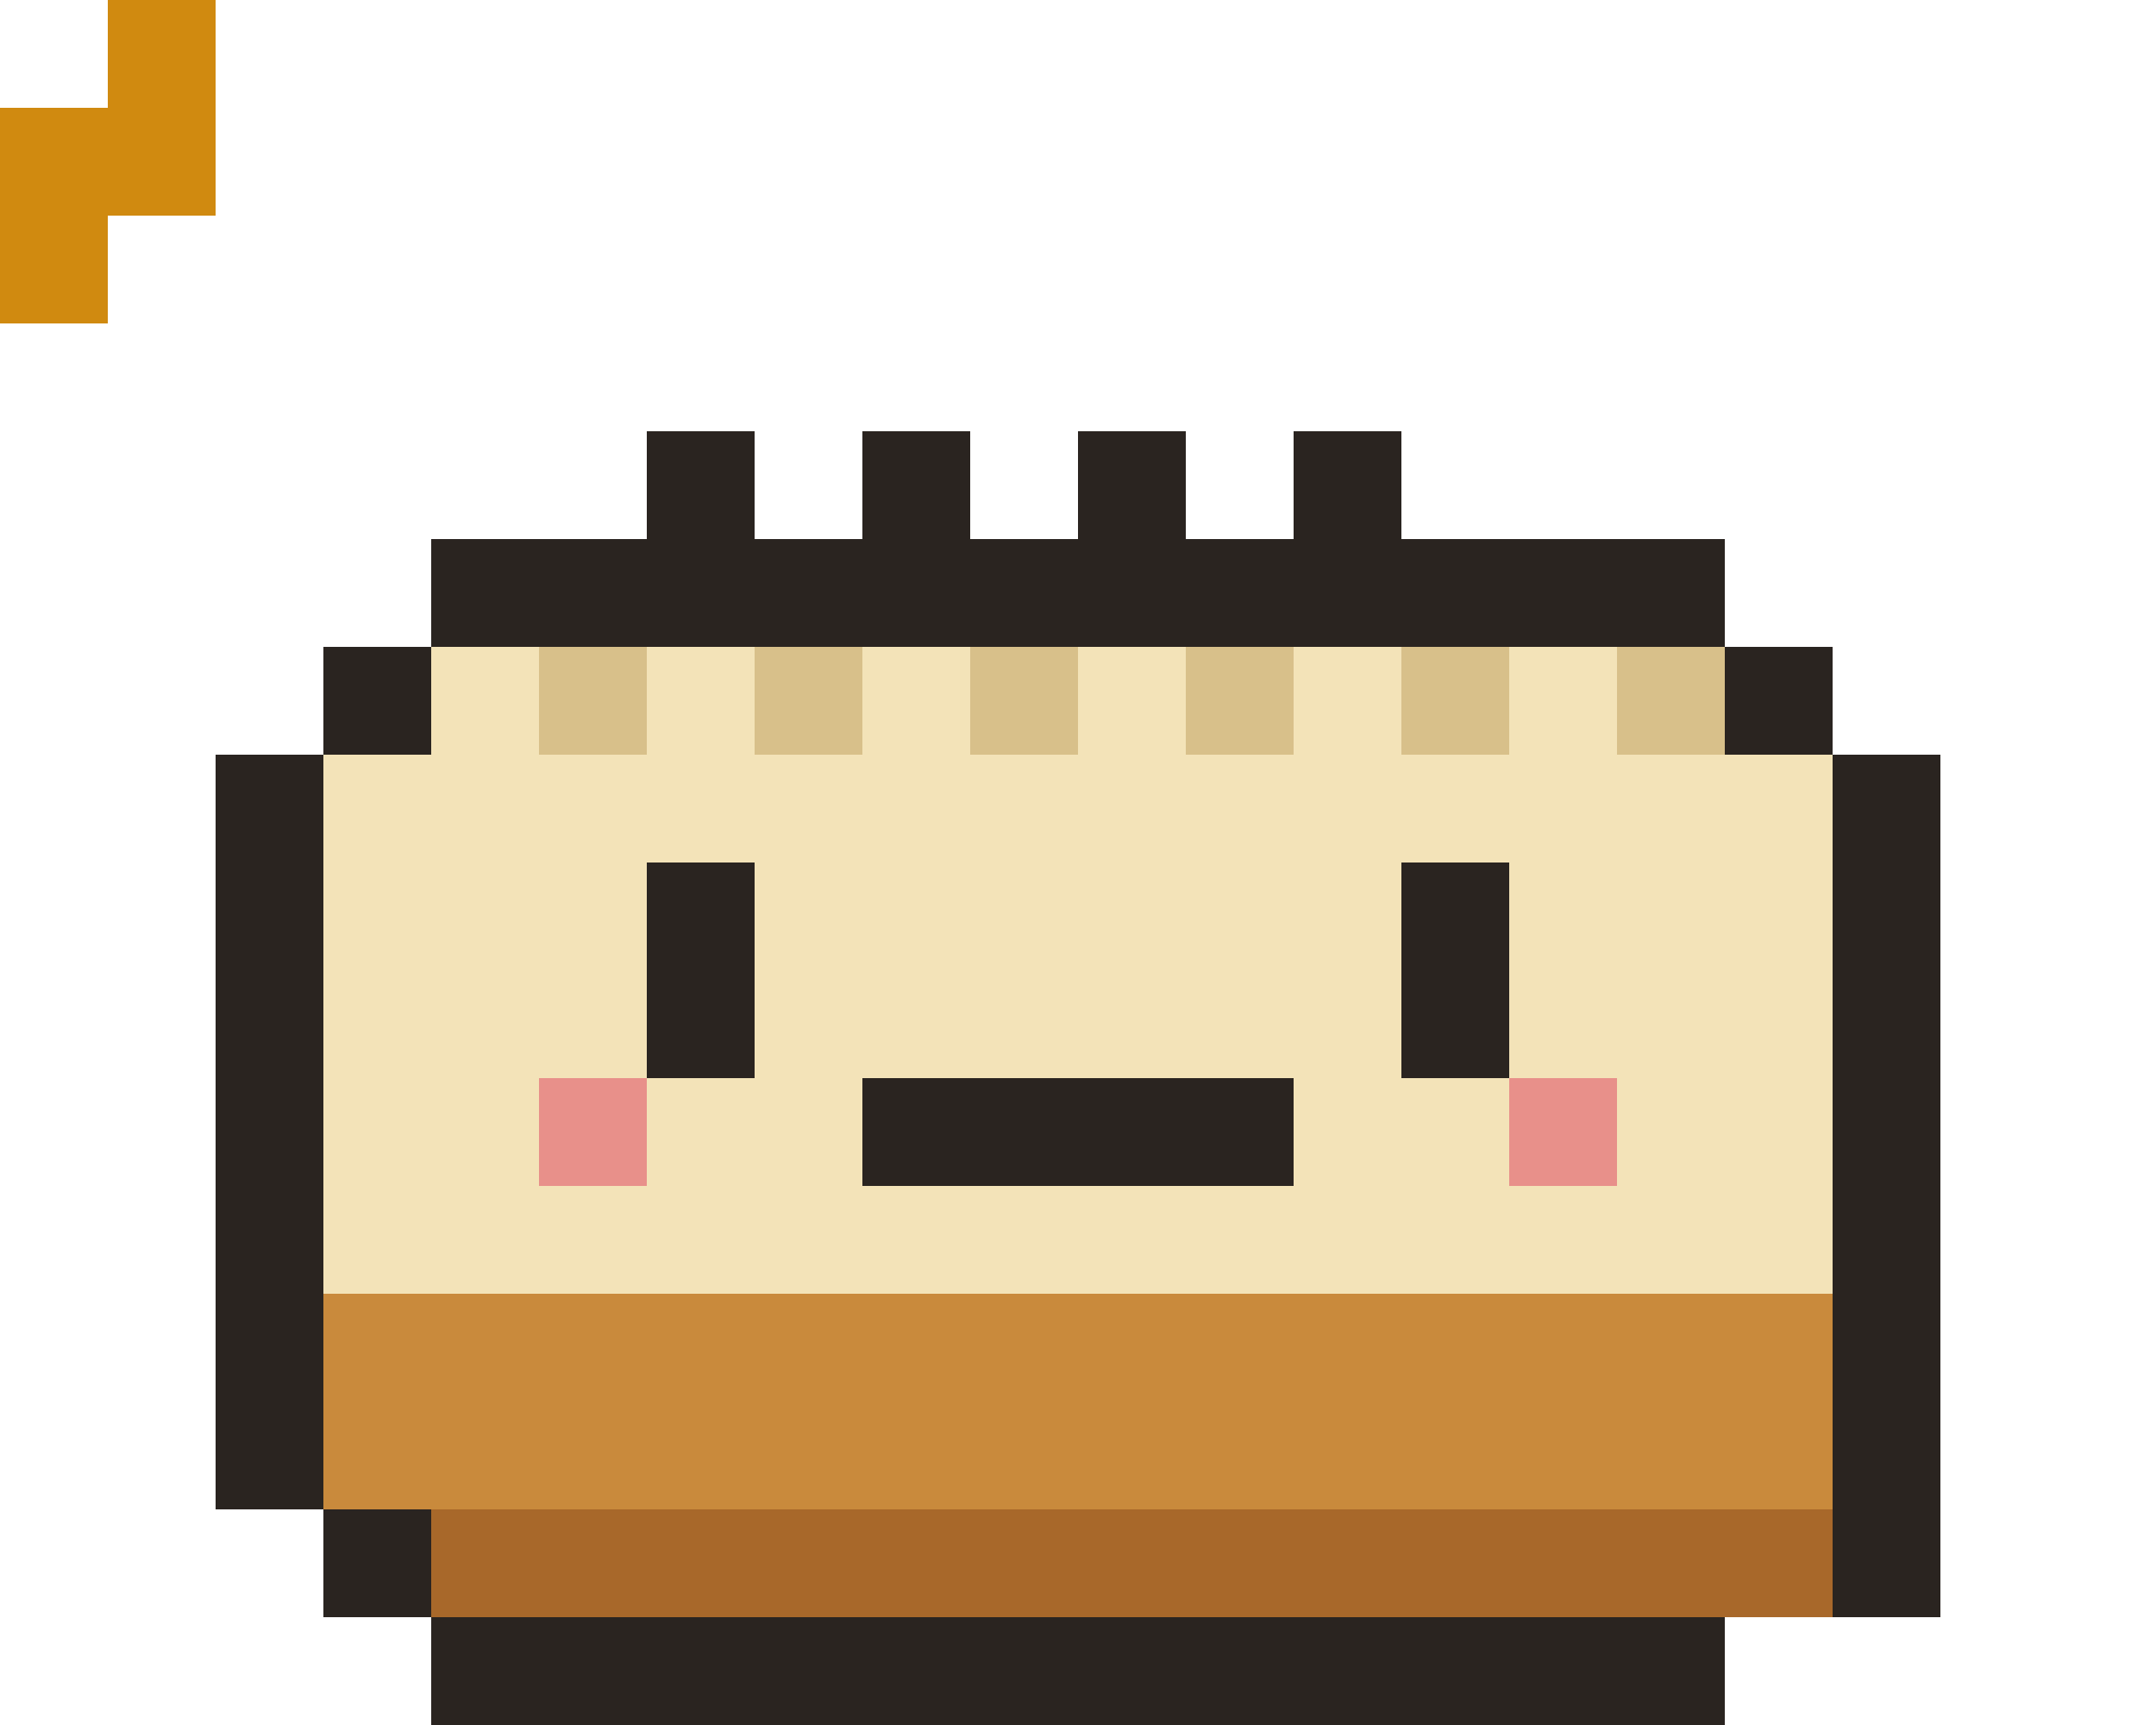
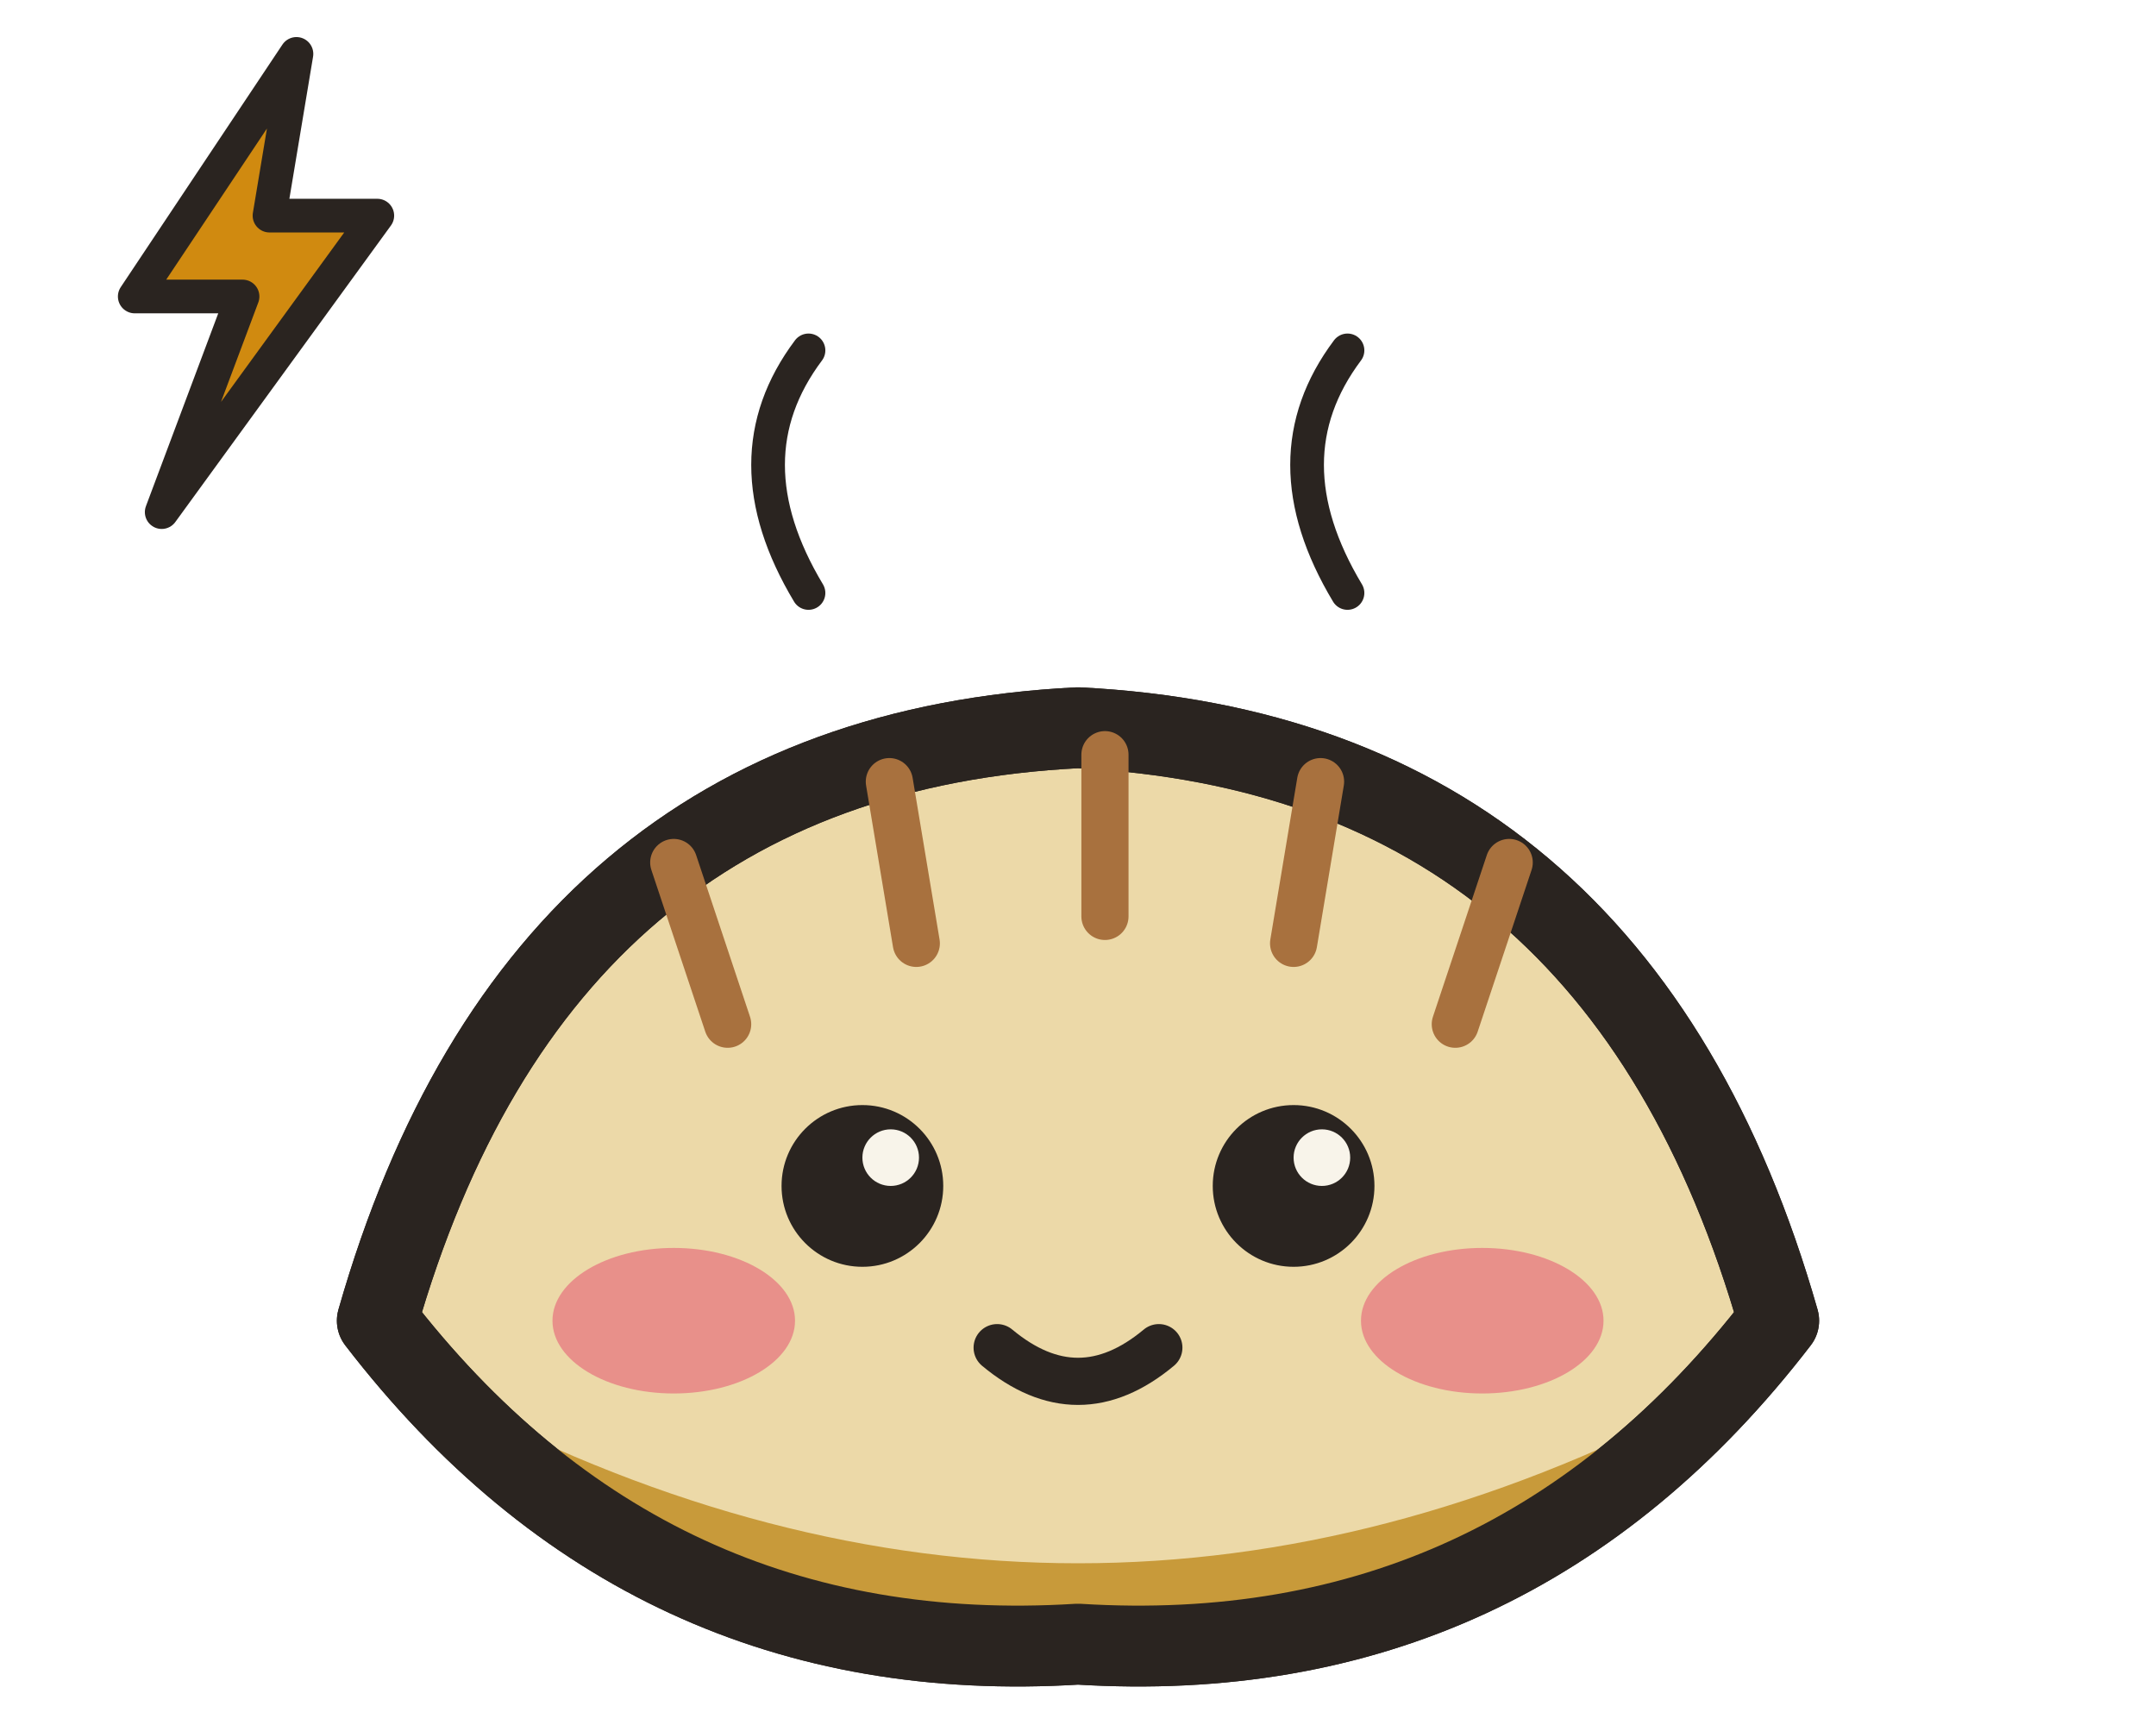
- <svg xmlns="http://www.w3.org/2000/svg" viewBox="0 0 20 16" width="160" height="128" shape-rendering="crispEdges">
-   <rect x="1" y="0" width="1" height="1" fill="#d08a10" />
-   <rect x="0" y="1" width="2" height="1" fill="#d08a10" />
-   <rect x="0" y="2" width="1" height="1" fill="#d08a10" />
-   <rect x="6" y="4" width="1" height="1" fill="#2a2420" />
-   <rect x="8" y="4" width="1" height="1" fill="#2a2420" />
-   <rect x="10" y="4" width="1" height="1" fill="#2a2420" />
-   <rect x="12" y="4" width="1" height="1" fill="#2a2420" />
-   <rect x="4" y="5" width="12" height="1" fill="#2a2420" />
-   <rect x="3" y="6" width="1" height="1" fill="#2a2420" />
-   <rect x="4" y="6" width="1" height="1" fill="#f3e3b8" />
-   <rect x="5" y="6" width="1" height="1" fill="#d8c08a" />
-   <rect x="6" y="6" width="1" height="1" fill="#f3e3b8" />
-   <rect x="7" y="6" width="1" height="1" fill="#d8c08a" />
-   <rect x="8" y="6" width="1" height="1" fill="#f3e3b8" />
-   <rect x="9" y="6" width="1" height="1" fill="#d8c08a" />
-   <rect x="10" y="6" width="1" height="1" fill="#f3e3b8" />
-   <rect x="11" y="6" width="1" height="1" fill="#d8c08a" />
-   <rect x="12" y="6" width="1" height="1" fill="#f3e3b8" />
-   <rect x="13" y="6" width="1" height="1" fill="#d8c08a" />
-   <rect x="14" y="6" width="1" height="1" fill="#f3e3b8" />
-   <rect x="15" y="6" width="1" height="1" fill="#d8c08a" />
-   <rect x="16" y="6" width="1" height="1" fill="#2a2420" />
-   <rect x="2" y="7" width="1" height="1" fill="#2a2420" />
-   <rect x="3" y="7" width="14" height="1" fill="#f3e3b8" />
-   <rect x="17" y="7" width="1" height="1" fill="#2a2420" />
-   <rect x="2" y="8" width="1" height="1" fill="#2a2420" />
-   <rect x="3" y="8" width="3" height="1" fill="#f3e3b8" />
-   <rect x="6" y="8" width="1" height="1" fill="#2a2420" />
-   <rect x="7" y="8" width="6" height="1" fill="#f3e3b8" />
-   <rect x="13" y="8" width="1" height="1" fill="#2a2420" />
-   <rect x="14" y="8" width="3" height="1" fill="#f3e3b8" />
-   <rect x="17" y="8" width="1" height="1" fill="#2a2420" />
-   <rect x="2" y="9" width="1" height="1" fill="#2a2420" />
-   <rect x="3" y="9" width="3" height="1" fill="#f3e3b8" />
-   <rect x="6" y="9" width="1" height="1" fill="#2a2420" />
-   <rect x="7" y="9" width="6" height="1" fill="#f3e3b8" />
-   <rect x="13" y="9" width="1" height="1" fill="#2a2420" />
-   <rect x="14" y="9" width="3" height="1" fill="#f3e3b8" />
-   <rect x="17" y="9" width="1" height="1" fill="#2a2420" />
-   <rect x="2" y="10" width="1" height="1" fill="#2a2420" />
-   <rect x="3" y="10" width="2" height="1" fill="#f3e3b8" />
-   <rect x="5" y="10" width="1" height="1" fill="#e8908a" />
-   <rect x="6" y="10" width="2" height="1" fill="#f3e3b8" />
-   <rect x="8" y="10" width="4" height="1" fill="#2a2420" />
-   <rect x="12" y="10" width="2" height="1" fill="#f3e3b8" />
-   <rect x="14" y="10" width="1" height="1" fill="#e8908a" />
-   <rect x="15" y="10" width="2" height="1" fill="#f3e3b8" />
-   <rect x="17" y="10" width="1" height="1" fill="#2a2420" />
-   <rect x="2" y="11" width="1" height="1" fill="#2a2420" />
-   <rect x="3" y="11" width="14" height="1" fill="#f3e3b8" />
-   <rect x="17" y="11" width="1" height="1" fill="#2a2420" />
-   <rect x="2" y="12" width="1" height="1" fill="#2a2420" />
-   <rect x="3" y="12" width="14" height="1" fill="#c98a3c" />
-   <rect x="17" y="12" width="1" height="1" fill="#2a2420" />
-   <rect x="2" y="13" width="1" height="1" fill="#2a2420" />
-   <rect x="3" y="13" width="14" height="1" fill="#c98a3c" />
-   <rect x="17" y="13" width="1" height="1" fill="#2a2420" />
-   <rect x="3" y="14" width="1" height="1" fill="#2a2420" />
-   <rect x="4" y="14" width="13" height="1" fill="#a8682a" />
-   <rect x="17" y="14" width="1" height="1" fill="#2a2420" />
-   <rect x="4" y="15" width="12" height="1" fill="#2a2420" />
+ <svg xmlns="http://www.w3.org/2000/svg" viewBox="0 0 160 128" width="160" height="128">
+   <path d="M28 98 Q40 56 80 54 Q120 56 132 98 Q112 124 80 122 Q48 124 28 98 Z" fill="#ecd9a8" stroke="#2a2420" stroke-width="6" stroke-linejoin="round" stroke-linecap="round" />
+   <path d="M34 104 Q80 128 126 104 Q110 120 80 120 Q50 120 34 104 Z" fill="#c89a3a" />
+   <path d="M28 98 Q40 56 80 54 Q120 56 132 98 Q112 124 80 122 Q48 124 28 98 Z" fill="none" stroke="#2a2420" stroke-width="6" stroke-linejoin="round" stroke-linecap="round" />
+   <path d="M50 64 L54 76 M66 58 L68 70 M82 56 L82 68 M98 58 L96 70 M112 64 L108 76" fill="none" stroke="#a8713e" stroke-width="3.5" stroke-linejoin="round" stroke-linecap="round" />
+   <path d="M60 44 Q54 34 60 26 M100 44 Q94 34 100 26" fill="none" stroke="#2a2420" stroke-width="2.5" stroke-linejoin="round" stroke-linecap="round" />
+   <ellipse cx="50" cy="98" rx="9.0" ry="5.4" fill="#e8908a" />
+   <ellipse cx="110" cy="98" rx="9.0" ry="5.4" fill="#e8908a" />
+   <circle cx="64" cy="88" r="6" fill="#2a2420" />
+   <circle cx="66.1" cy="85.9" r="2.1" fill="#f8f4ea" />
+   <circle cx="96" cy="88" r="6" fill="#2a2420" />
+   <circle cx="98.1" cy="85.9" r="2.1" fill="#f8f4ea" />
+   <path d="M74 100 Q80 105 86 100" fill="none" stroke="#2a2420" stroke-width="3.5" stroke-linejoin="round" stroke-linecap="round" />
+   <path d="M22 4 L10 22 L18 22 L12 38 L28 16 L20 16 Z" fill="#d08a10" stroke="#2a2420" stroke-width="2.5" stroke-linejoin="round" stroke-linecap="round" />
</svg>
